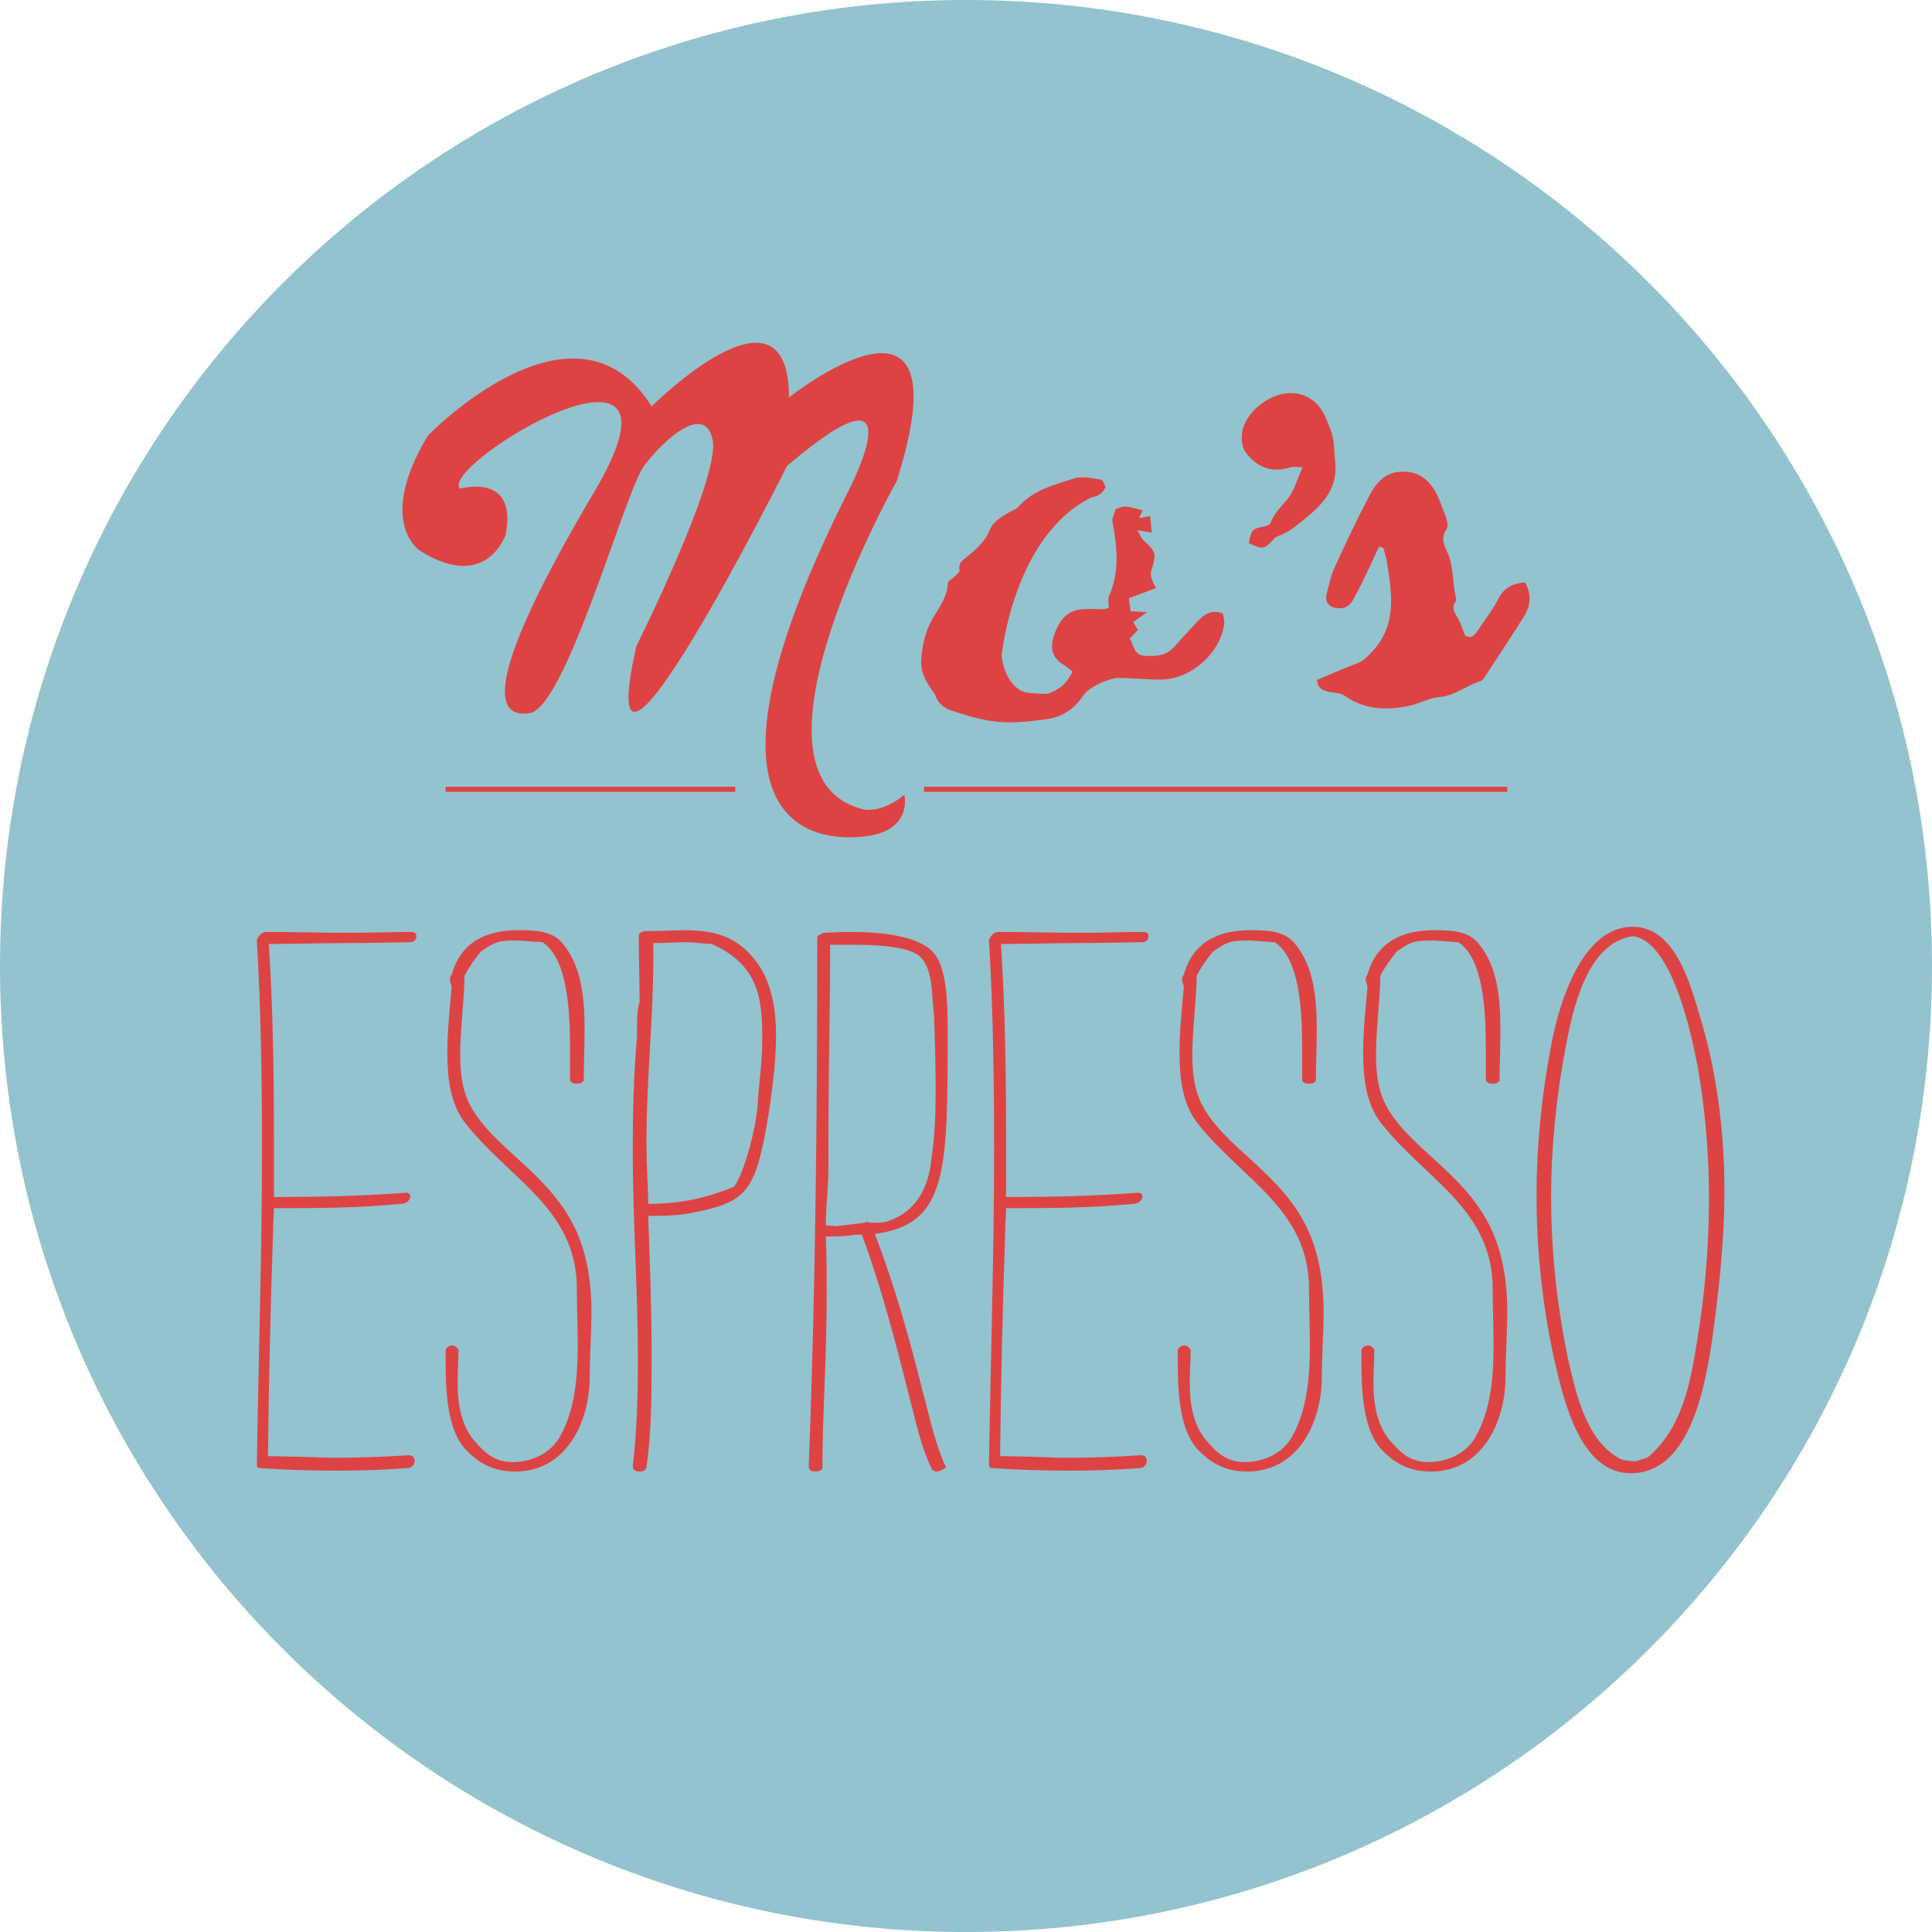
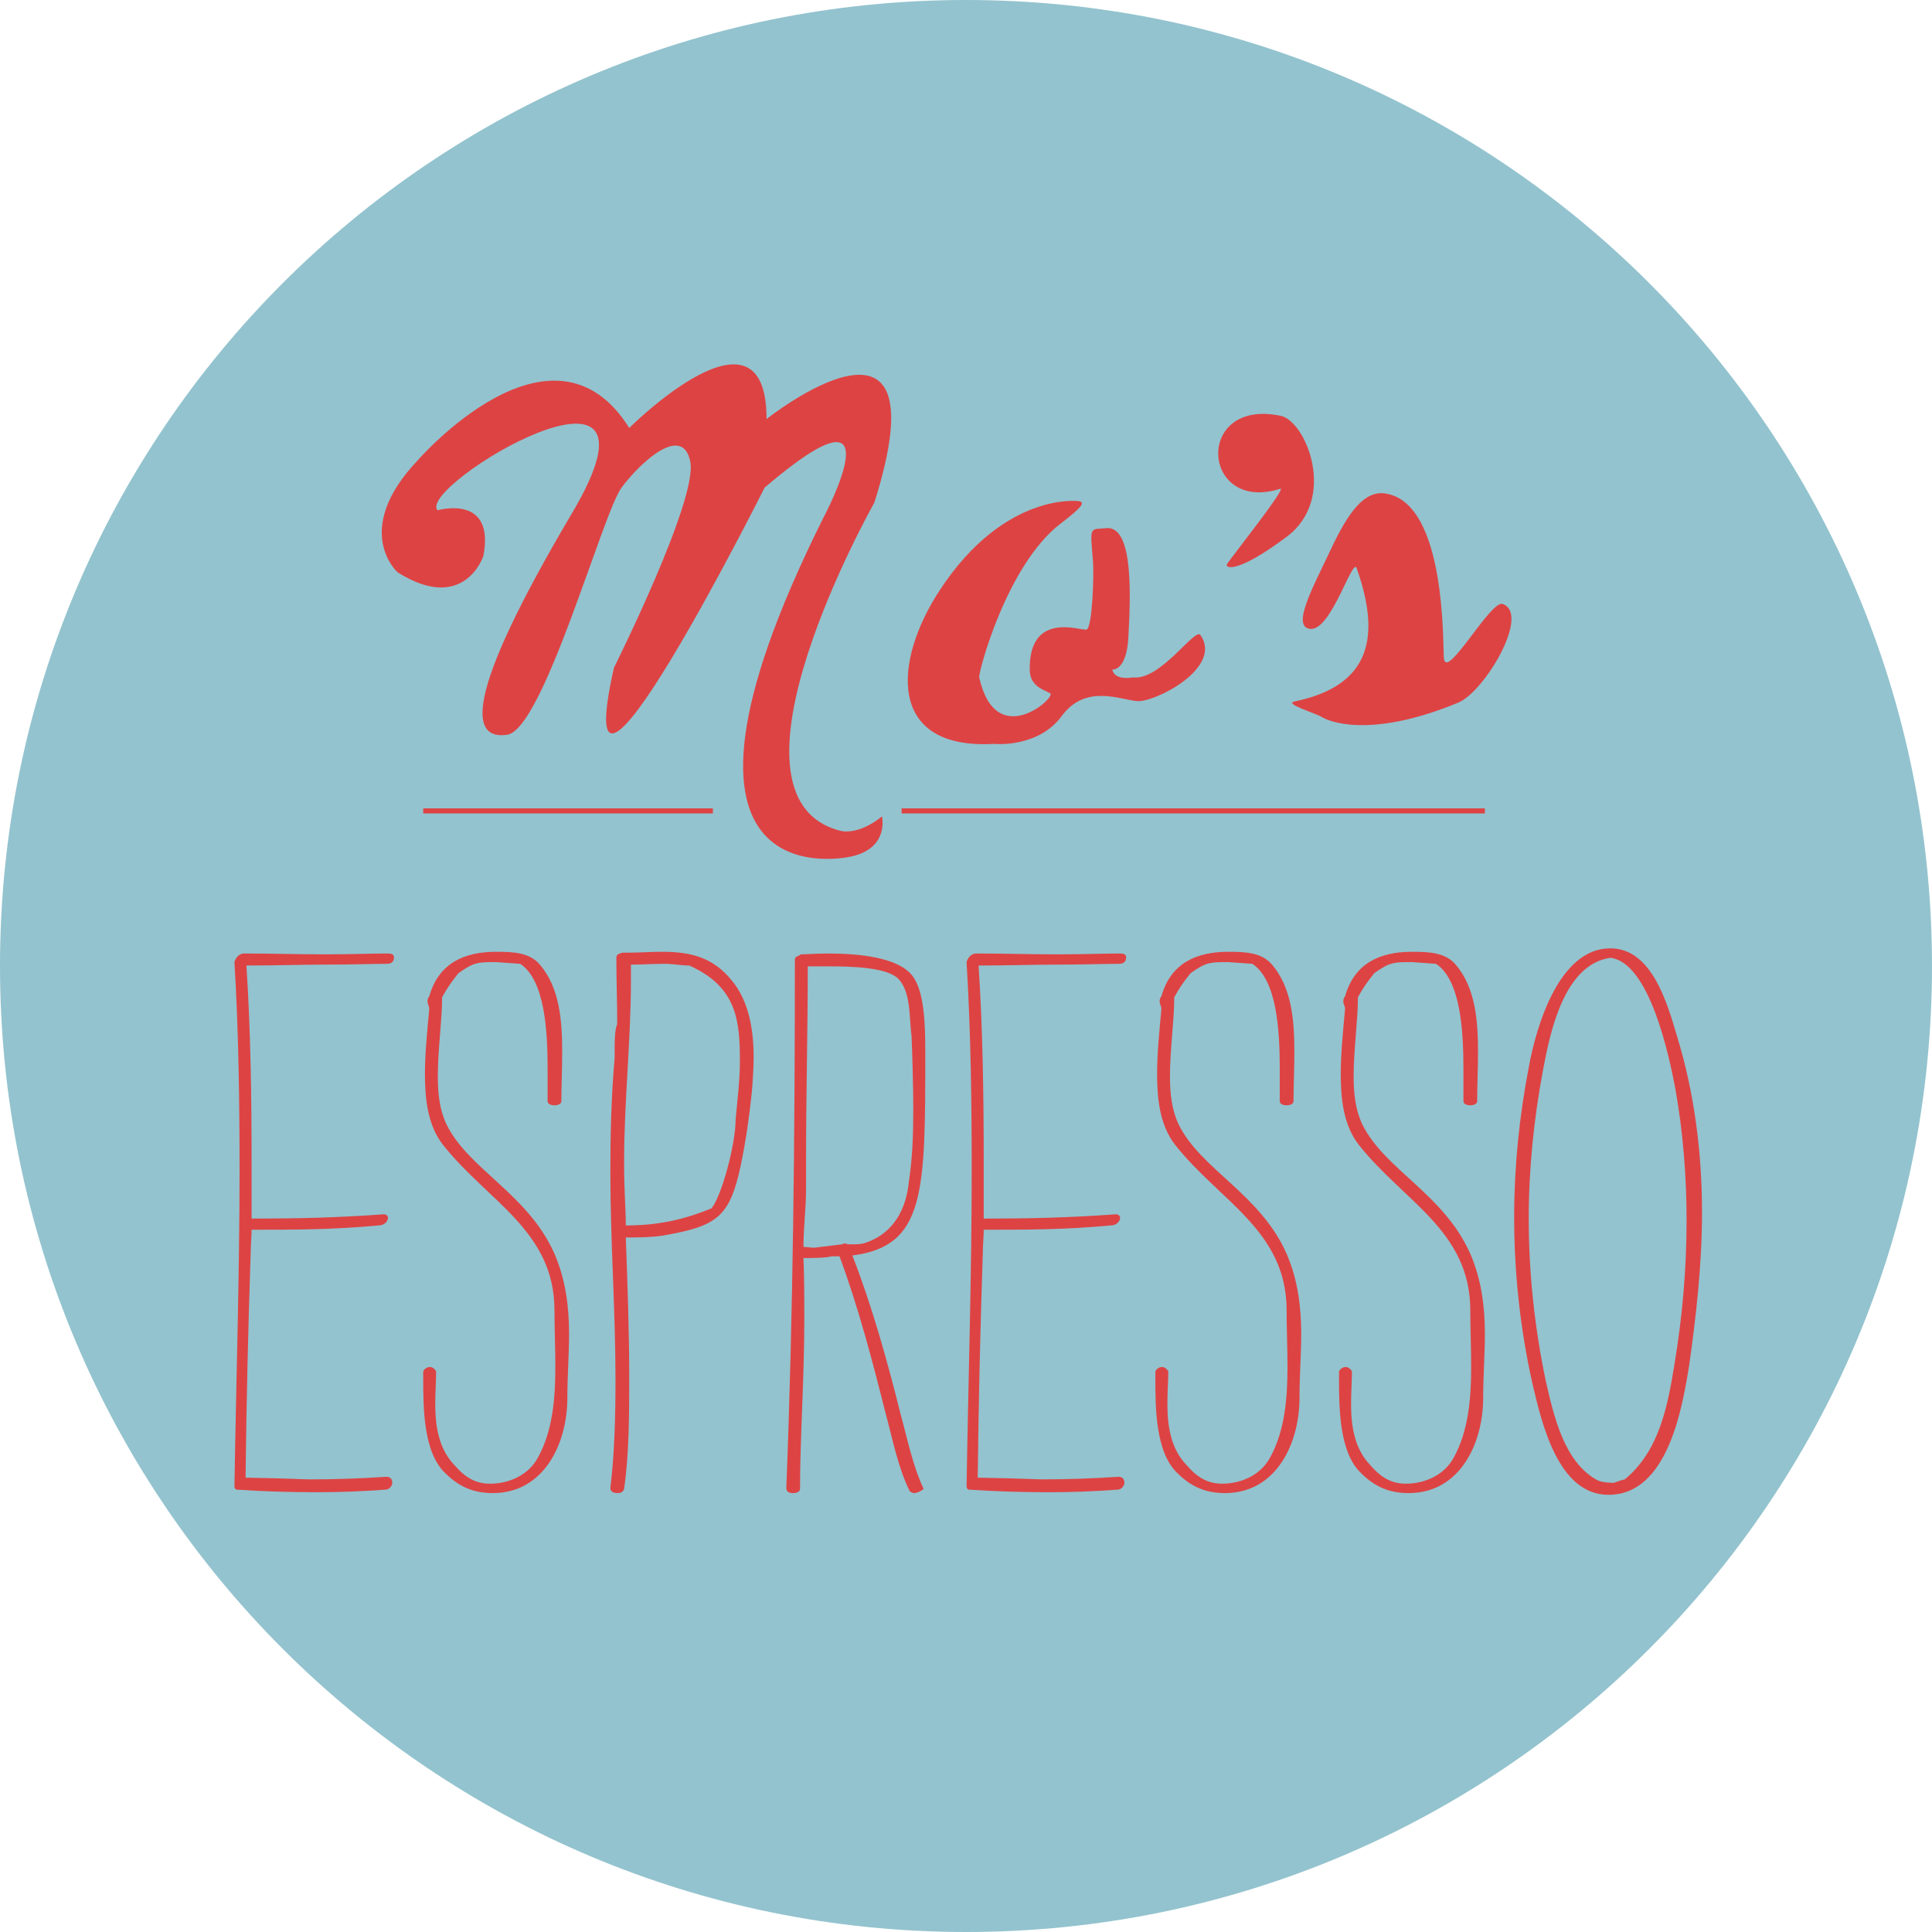
- <svg xmlns="http://www.w3.org/2000/svg" version="1.1" id="Layer_1" x="0px" y="0px" width="384.308" height="384.308" viewBox="0 0 384.308 384.308" enable-background="new 0 0 450 450" xml:space="preserve">
-   <defs id="defs39" />
-   <g id="g3" transform="translate(-29.793,-29.763)">
-     <circle cx="221.947" cy="221.917" r="192.154" id="circle5" style="fill:#93c3ce" d="m 414.101,221.917 c 0,106.124 -86.03,192.154 -192.154,192.154 -106.124,0 -192.154,-86.03 -192.154,-192.154 0,-106.124 86.03,-192.154 192.154,-192.154 106.124,0 192.154,86.03 192.154,192.154 z" />
-     <path d="m 215.783,167.919 c -1.415,-2.114 -2.936,-3.966 -2.74,-6.979 0.186,-2.85 0.854,-5.653 2.091,-7.838 1.347,-2.378 3.063,-4.394 3.205,-7.3 0.025,-0.51 0.985,-0.957 1.477,-1.469 0.333,-0.347 0.913,-0.824 0.846,-1.124 -0.317,-1.435 0.641,-2.019 1.522,-2.734 0.868,-0.705 1.756,-1.412 2.492,-2.245 0.727,-0.822 1.486,-1.725 1.858,-2.731 0.738,-1.998 2.394,-2.881 4.034,-3.847 0.604,-0.356 1.362,-0.572 1.799,-1.071 2.961,-3.379 7.164,-4.384 11.136,-5.661 1.589,-0.511 3.542,0.004 5.305,0.236 0.356,0.047 0.603,0.921 0.919,1.444 -0.87,2 -2.775,2.074 -2.775,2.074 -15.604,7.65 -17.925,31.526 -17.925,31.526 0.215,2.41 1.303,4.881 2.811,6.208 1.604,1.411 2.683,1.189 6.217,1.394 3.112,-1.062 3.891,-2.392 5.117,-4.395 -0.212,-0.285 -1.501,-1.225 -1.807,-1.403 -2.386,-1.388 -2.71,-3.539 -1.917,-5.841 0.89,-2.583 2.292,-4.897 5.417,-5.195 1.415,-0.135 2.855,-0.006 4.283,-0.031 0.39,-0.007 0.777,-0.14 1.204,-0.222 0,-0.86 -0.242,-1.725 0.038,-2.359 2.121,-4.8 1.651,-9.696 0.73,-14.629 -0.037,-0.198 -0.108,-0.417 -0.06,-0.599 0.179,-0.682 0.4,-1.352 0.617,-2.063 1.809,-0.743 1.809,-0.743 5.406,0.206 -0.21,0.456 -0.415,0.901 -0.619,1.345 0.064,0.071 0.142,0.211 0.19,0.201 0.552,-0.106 1.1,-0.234 1.908,-0.415 0.115,1.123 0.212,2.074 0.337,3.294 -0.845,-0.137 -1.538,-0.249 -2.883,-0.468 0.606,1 0.819,1.619 1.242,2.007 2.519,2.306 2.619,2.611 1.543,6.038 -0.245,0.781 0.069,2.131 0.976,3.466 -1.842,0.684 -3.582,1.33 -5.437,2.018 0.112,0.812 0.231,1.675 0.36,2.612 0.892,0.04 1.798,0.08 3.281,0.146 -1.164,0.84 -1.907,1.377 -2.776,2.005 0.286,0.473 0.578,0.956 0.935,1.546 -0.524,0.558 -1.071,1.14 -1.63,1.735 0.864,1.221 0.747,3.231 2.883,3.396 2.217,0.171 4.328,0.058 5.96,-1.752 1.5,-1.663 3.005,-3.321 4.533,-4.959 1.301,-1.396 2.712,-2.565 5.151,-1.696 0.076,0.551 0.355,1.339 0.261,2.079 -0.736,5.81 -6.615,11.033 -12.538,11.067 -2.86,0.016 -5.721,-0.304 -8.583,-0.318 -0.945,-0.005 -1.912,0.418 -2.831,0.749 -0.743,0.267 -1.467,0.633 -2.131,1.061 -0.648,0.418 -1.364,0.866 -1.781,1.483 -1.847,2.731 -4.055,4.462 -7.589,4.938 -3.649,0.491 -7.26,0.868 -10.857,0.331 -2.866,-0.429 -5.692,-1.309 -8.441,-2.262 0,0.001 -2.069,-0.738 -2.764,-2.999 z" id="path7" style="fill:#de4344" />
-     <path d="m 304.108,138.481 c -0.93,1.997 -1.834,4.007 -2.798,5.988 -0.793,1.631 -1.605,3.257 -2.503,4.832 -0.761,1.335 -2.055,1.648 -3.474,1.364 -1.318,-0.264 -2,-1.35 -1.657,-2.705 0.451,-1.78 0.819,-3.622 1.575,-5.277 2.213,-4.842 4.491,-9.66 6.963,-14.373 1.315,-2.507 3.126,-4.644 6.42,-4.72 2.806,-0.065 4.705,0.976 6.325,3.391 1.109,1.653 1.548,3.449 2.282,5.172 0.379,0.888 0.71,2.311 0.271,2.934 -1.182,1.678 -0.433,3.165 0.174,4.501 1.27,2.795 0.992,5.812 1.633,8.682 0.08,0.359 0.21,0.859 0.04,1.097 -0.922,1.289 -0.236,2.247 0.417,3.355 0.613,1.04 0.948,2.244 1.44,3.463 1.045,0.565 1.782,0.203 2.441,-0.844 1.362,-2.162 3.031,-4.159 4.171,-6.426 1.117,-2.221 2.797,-3.089 5.313,-3.305 1.282,2.247 1.194,4.546 -0.182,6.741 -2.541,4.053 -5.187,8.041 -7.805,12.045 -0.215,0.329 -0.498,0.742 -0.832,0.843 -2.827,0.857 -5.128,2.93 -8.269,3.189 -2.052,0.17 -3.999,1.35 -6.056,1.765 -4.496,0.906 -8.855,0.743 -12.813,-2.092 -0.755,-0.54 -1.938,-0.49 -2.927,-0.693 -1.248,-0.255 -2.372,-0.636 -2.492,-2.409 2.664,-1.107 5.376,-2.288 8.132,-3.354 1.05,-0.406 1.668,-1.082 2.461,-1.872 5.467,-5.452 4.323,-11.926 3.282,-18.434 -0.141,-0.878 -0.447,-1.73 -0.677,-2.594 -0.286,-0.087 -0.571,-0.176 -0.855,-0.264 z" id="path9" style="fill:#de4344" />
-     <path d="m 278.201,137.803 c 0.509,-2.686 0.726,-2.876 2.918,-3.278 0.512,-0.094 1.258,-0.381 1.402,-0.765 0.714,-1.895 2.128,-3.182 3.365,-4.691 1.354,-1.651 1.919,-3.949 3.012,-6.372 -1.179,0 -1.876,-0.165 -2.455,0.027 -3.733,1.233 -6.743,-0.1 -8.88,-2.992 -0.815,-1.103 -0.94,-3.195 -0.557,-4.615 1.234,-4.577 8.146,-9.356 13.361,-6.089 2.563,1.605 3.268,4.112 4.18,6.482 0.709,1.844 0.59,4.008 0.829,6.03 0.622,5.255 -2.41,8.566 -6.13,11.51 -0.771,0.61 -1.516,1.255 -2.318,1.82 -0.633,0.447 -1.324,0.816 -2.01,1.181 -0.506,0.269 -1.188,0.343 -1.545,0.731 -2.1,2.279 -2.306,2.354 -5.172,1.021 z" id="path11" style="fill:#de4344" />
-     <path d="m 121.287,126.975 c 0,0 11.511,-3.366 9.105,9.105 0,0 -3.794,11.571 -17.073,3.225 0,0 -8.786,-5.642 1.581,-22.89 0,0 29.213,-30.225 44.515,-5.817 0,0 27.316,-27.235 27.316,-1.77 0,0 35.663,-28.328 21.436,16.63 0,0 -33.007,58.426 -6.829,65.255 0,0 3.415,1.138 8.347,-2.845 0,0 1.518,6.26 -6.07,7.967 0,0 -44.578,10.623 -5.501,-67.531 0,0 15.555,-29.159 -11.761,-5.853 0,0 -39.836,79.455 -29.972,35.825 0,0 16.693,-33.386 15.176,-40.974 -1.518,-7.588 -9.864,0.054 -13.658,5.149 -3.794,5.095 -15.555,48.108 -22.763,49.175 -7.208,1.067 -9.105,-6.9 12.899,-44.08 22.004,-37.18 -31.111,-5.313 -26.748,-0.571 z" id="path13" style="fill:#de4344" />
-     <g id="g15">
-       <path d="m 84.288,267.87 c 9.045,0 16.896,-0.174 26.275,-0.854 0.514,0 0.855,0.34 0.855,0.681 0,0.681 -0.681,1.535 -1.876,1.535 -9.212,0.855 -16.382,0.855 -25.253,0.855 0,1.535 -0.174,2.904 -0.174,4.439 -0.507,15.187 -0.855,29.693 -1.021,44.879 9.552,0.167 11.262,0.34 12.971,0.34 4.946,0 9.893,-0.174 15.013,-0.514 0.855,0 1.195,0.514 1.195,1.195 0,0.514 -0.514,1.362 -1.362,1.362 -4.613,0.347 -9.219,0.514 -13.651,0.514 -5.461,0 -10.754,-0.167 -15.875,-0.514 -0.34,0 -0.507,-0.34 -0.507,-0.681 0.34,-21.161 1.021,-41.975 1.021,-62.623 0,-13.485 -0.174,-27.817 -1.021,-41.635 0.167,-0.688 0.848,-1.709 1.876,-1.709 5.801,0 10.581,0.167 16.041,0.167 5.461,0 9.212,-0.167 12.623,-0.167 1.195,0 1.195,0.514 1.195,0.855 0,0.34 -0.167,1.195 -1.362,1.195 -2.223,0 -7.684,0.167 -13.311,0.167 -3.758,0 -8.705,0.174 -14.68,0.174 0.855,12.964 1.028,26.448 1.028,39.078 v 11.261 z" id="path17" style="fill:#de4344" />
-       <path d="m 118.434,298.41 c 0,-0.507 0.688,-1.021 1.369,-1.021 0.514,0 1.021,0.514 1.195,0.854 0,2.049 -0.174,4.092 -0.174,6.482 0,4.439 0.688,8.872 3.758,12.116 2.216,2.564 4.266,3.758 7.163,3.758 3.758,0 7.684,-1.709 9.559,-5.294 2.897,-5.287 3.411,-11.776 3.411,-17.917 0,-3.925 -0.174,-7.677 -0.174,-11.262 0,-15.868 -13.304,-21.675 -22.183,-32.937 -3.071,-3.925 -3.585,-9.212 -3.585,-14.159 0,-4.099 0.514,-9.045 0.855,-12.804 0,-0.681 -0.34,-1.021 -0.34,-1.535 0,-0.167 0,-0.681 0.34,-1.021 1.883,-6.655 6.996,-8.872 13.311,-8.872 3.585,0 6.655,0.167 8.705,2.557 3.925,4.606 4.432,11.095 4.432,17.41 0,3.237 -0.167,6.996 -0.167,9.893 -0.174,0.514 -0.855,0.681 -1.369,0.681 -0.507,0 -1.362,-0.167 -1.362,-0.848 v -6.315 c 0,-7.51 -0.514,-17.75 -5.461,-20.988 l -4.78,-0.34 c -3.585,0 -4.432,0 -7.51,2.216 -1.362,1.702 -2.216,2.897 -3.237,4.78 0,4.606 -0.855,10.407 -0.855,15.694 0,3.418 0.34,6.655 1.709,9.559 4.432,9.045 16.208,13.818 21.495,25.767 2.223,5.12 2.904,10.581 2.904,15.868 0,4.266 -0.34,8.365 -0.34,12.797 0,9.045 -4.606,18.945 -14.846,18.945 -3.925,0 -6.829,-1.369 -9.386,-3.925 -4.439,-4.099 -4.439,-13.144 -4.439,-18.945 v -1.194 z" id="path19" style="fill:#de4344" />
-       <path d="m 159.409,214.967 c 2.216,0 4.266,-0.167 6.482,-0.167 5.294,0 10.074,0.855 13.992,5.801 3.244,3.925 4.273,9.552 4.273,15.013 0,2.564 -0.174,4.78 -0.347,6.996 -0.507,4.953 -1.188,9.726 -2.216,14.68 -2.216,10.407 -4.78,12.116 -15.701,13.992 -2.39,0.34 -4.773,0.34 -7.163,0.34 0.34,9.386 0.681,18.598 0.681,27.643 0,7.17 0,15.36 -1.021,22.356 -0.174,0.681 -0.688,0.855 -1.369,0.855 -0.514,0 -1.362,-0.174 -1.362,-1.028 0.848,-6.822 1.021,-14.673 1.021,-21.502 0,-13.818 -1.021,-27.469 -1.021,-41.295 0,-7.336 0.167,-15.013 0.848,-22.697 0,-3.752 0,-5.461 0.514,-6.822 0,-4.439 -0.167,-8.705 -0.167,-13.137 0,-0.855 0.848,-0.855 1.188,-1.028 h 1.368 z m 0.34,5.46 c 0,11.949 -1.362,24.232 -1.362,36.181 0,6.141 0.34,9.038 0.34,12.623 6.141,0 11.262,-1.021 17.062,-3.411 2.049,-2.564 4.78,-12.797 4.78,-17.577 0.34,-3.925 0.855,-7.85 0.855,-11.602 0,-8.024 -0.514,-14.846 -10.074,-19.112 -1.535,0 -3.237,-0.34 -4.946,-0.34 -2.216,0 -4.606,0.167 -6.655,0.167 v 3.071 z" id="path21" style="fill:#de4344" />
-       <path d="m 199.696,275.373 c -1.362,0.347 -4.092,0.347 -5.627,0.347 0.167,4.092 0.167,7.843 0.167,11.769 0,12.804 -0.848,23.551 -0.848,34.132 0,0.681 -0.855,0.855 -1.369,0.855 -0.681,0 -1.362,-0.174 -1.362,-1.028 1.362,-34.639 1.702,-70.473 1.702,-105.112 0,-0.681 0.855,-0.681 1.195,-1.028 1.028,0 3.071,-0.167 5.461,-0.167 5.801,0 13.825,0.681 16.722,4.432 2.39,3.078 2.564,9.733 2.564,15.194 0,27.984 0,38.564 -14.506,40.44 3.925,10.067 6.996,21.161 9.552,31.395 1.369,4.953 2.39,10.24 4.613,15.02 0,0.167 -1.195,0.855 -1.883,0.855 -0.34,0 -0.507,-0.174 -0.848,-0.34 -2.39,-4.78 -3.418,-10.414 -4.78,-15.36 -2.564,-10.24 -5.461,-21.328 -9.212,-31.402 h -1.541 z m -3.578,-1.702 5.627,-0.681 c 0,0 0.34,-0.174 0.514,-0.174 0.34,0 0.514,0.174 0.681,0.174 1.876,0 2.564,0 3.585,-0.347 5.461,-1.876 8.017,-6.649 8.531,-12.283 0.681,-4.439 0.855,-9.045 0.855,-13.992 0,-4.953 -0.174,-10.581 -0.34,-14.846 -0.514,-3.411 0,-9.045 -2.904,-11.602 -2.557,-2.049 -9.045,-2.223 -13.651,-2.223 h -4.092 c 0,12.797 -0.34,25.601 -0.34,37.883 v 6.315 c 0,3.925 -0.514,7.677 -0.514,11.602 l 2.048,0.174 z" id="path23" style="fill:#de4344" />
-       <path d="m 229.923,267.87 c 9.045,0 16.896,-0.174 26.281,-0.854 0.507,0 0.848,0.34 0.848,0.681 0,0.681 -0.681,1.535 -1.876,1.535 -9.212,0.855 -16.382,0.855 -25.253,0.855 0,1.535 -0.174,2.904 -0.174,4.439 -0.507,15.187 -0.848,29.693 -1.021,44.879 9.552,0.167 11.262,0.34 12.971,0.34 4.946,0 9.893,-0.174 15.013,-0.514 0.854,0 1.195,0.514 1.195,1.195 0,0.514 -0.514,1.362 -1.362,1.362 -4.613,0.347 -9.219,0.514 -13.651,0.514 -5.461,0 -10.754,-0.167 -15.874,-0.514 -0.34,0 -0.507,-0.34 -0.507,-0.681 0.34,-21.161 1.021,-41.975 1.021,-62.623 0,-13.485 -0.174,-27.817 -1.021,-41.635 0.167,-0.688 0.848,-1.709 1.876,-1.709 5.801,0 10.581,0.167 16.041,0.167 5.46,0 9.212,-0.167 12.623,-0.167 1.195,0 1.195,0.514 1.195,0.855 0,0.34 -0.167,1.195 -1.362,1.195 -2.223,0 -7.684,0.167 -13.311,0.167 -3.752,0 -8.705,0.174 -14.673,0.174 0.848,12.964 1.021,26.448 1.021,39.078 v 11.261 z" id="path25" style="fill:#de4344" />
-       <path d="m 264.069,298.41 c 0,-0.507 0.688,-1.021 1.369,-1.021 0.514,0 1.021,0.514 1.195,0.854 0,2.049 -0.174,4.092 -0.174,6.482 0,4.439 0.681,8.872 3.758,12.116 2.216,2.564 4.266,3.758 7.163,3.758 3.758,0 7.684,-1.709 9.559,-5.294 2.897,-5.287 3.411,-11.776 3.411,-17.917 0,-3.925 -0.174,-7.677 -0.174,-11.262 0,-15.868 -13.304,-21.675 -22.183,-32.937 -3.071,-3.925 -3.578,-9.212 -3.578,-14.159 0,-4.099 0.507,-9.045 0.848,-12.804 0,-0.681 -0.34,-1.021 -0.34,-1.535 0,-0.167 0,-0.681 0.34,-1.021 1.876,-6.655 6.996,-8.872 13.311,-8.872 3.585,0 6.655,0.167 8.705,2.557 3.925,4.606 4.439,11.095 4.439,17.41 0,3.237 -0.174,6.996 -0.174,9.893 -0.174,0.514 -0.855,0.681 -1.369,0.681 -0.507,0 -1.362,-0.167 -1.362,-0.848 v -6.315 c 0,-7.51 -0.514,-17.75 -5.461,-20.988 l -4.78,-0.34 c -3.585,0 -4.432,0 -7.51,2.216 -1.362,1.702 -2.216,2.897 -3.237,4.78 0,4.606 -0.854,10.407 -0.854,15.694 0,3.418 0.34,6.655 1.709,9.559 4.432,9.045 16.208,13.818 21.495,25.767 2.223,5.12 2.904,10.581 2.904,15.868 0,4.266 -0.34,8.365 -0.34,12.797 0,9.045 -4.606,18.945 -14.846,18.945 -3.925,0 -6.829,-1.369 -9.386,-3.925 -4.439,-4.099 -4.439,-13.144 -4.439,-18.945 v -1.194 z" id="path27" style="fill:#de4344" />
-       <path d="m 300.605,298.41 c 0,-0.507 0.688,-1.021 1.369,-1.021 0.514,0 1.021,0.514 1.195,0.854 0,2.049 -0.174,4.092 -0.174,6.482 0,4.439 0.688,8.872 3.758,12.116 2.216,2.564 4.266,3.758 7.163,3.758 3.758,0 7.684,-1.709 9.559,-5.294 2.897,-5.287 3.411,-11.776 3.411,-17.917 0,-3.925 -0.174,-7.677 -0.174,-11.262 0,-15.868 -13.304,-21.675 -22.183,-32.937 -3.071,-3.925 -3.585,-9.212 -3.585,-14.159 0,-4.099 0.514,-9.045 0.855,-12.804 0,-0.681 -0.34,-1.021 -0.34,-1.535 0,-0.167 0,-0.681 0.34,-1.021 1.883,-6.655 6.996,-8.872 13.311,-8.872 3.585,0 6.655,0.167 8.705,2.557 3.925,4.606 4.432,11.095 4.432,17.41 0,3.237 -0.167,6.996 -0.167,9.893 -0.174,0.514 -0.854,0.681 -1.369,0.681 -0.507,0 -1.362,-0.167 -1.362,-0.848 v -6.315 c 0,-7.51 -0.514,-17.75 -5.461,-20.988 l -4.78,-0.34 c -3.585,0 -4.432,0 -7.51,2.216 -1.362,1.702 -2.216,2.897 -3.237,4.78 0,4.606 -0.854,10.407 -0.854,15.694 0,3.418 0.34,6.655 1.709,9.559 4.432,9.045 16.208,13.818 21.495,25.767 2.223,5.12 2.904,10.581 2.904,15.868 0,4.266 -0.34,8.365 -0.34,12.797 0,9.045 -4.606,18.945 -14.846,18.945 -3.925,0 -6.829,-1.369 -9.386,-3.925 -4.439,-4.099 -4.439,-13.144 -4.439,-18.945 v -1.194 z" id="path29" style="fill:#de4344" />
-       <path d="m 354.55,214.112 c 8.191,0 11.262,10.581 13.311,17.577 3.411,11.095 4.946,23.037 4.946,34.986 0,10.24 -1.195,20.814 -2.557,30.373 -1.369,8.531 -4.273,25.767 -16.041,25.767 -10.074,0 -13.311,-14.332 -15.187,-22.356 -2.39,-10.747 -3.585,-21.842 -3.585,-32.93 0,-9.9 1.021,-19.966 2.897,-29.693 1.537,-8.53 6.15,-23.724 16.216,-23.724 z m 12.797,82.596 c 1.535,-9.219 2.39,-18.772 2.39,-28.498 0,-8.531 -0.681,-17.41 -2.223,-26.108 -1.188,-6.315 -5.113,-25.253 -12.964,-26.108 -9.219,1.362 -11.949,14.846 -13.311,22.009 -1.876,9.9 -2.904,19.966 -2.904,29.866 0,10.921 1.195,21.842 3.418,32.423 1.535,6.649 3.578,16.034 10.233,19.619 1.028,0.514 2.904,0.514 3.244,0.514 0.174,0 1.362,-0.514 2.216,-0.681 6.831,-5.633 8.533,-14.504 9.901,-23.036 z" id="path31" style="fill:#de4344" />
+ <svg xmlns="http://www.w3.org/2000/svg" version="1.1" x="0px" y="0px" width="384.309px" height="384.309px" viewBox="0 0 384.309 384.309" enable-background="new 0 0 384.309 384.309" xml:space="preserve">
+   <g id="Layer_1">
+     <g>
+       <circle fill="#93C3CE" cx="192.154" cy="192.154" r="192.154" />
+       <path fill="#DE4344" d="M87.041,101.505c0,0,11.511-3.366,9.105,9.105c0,0-3.794,11.571-17.073,3.225    c0,0-9.257-8.306,4.055-22.306c0,0,26.738-30.809,42.04-6.402c0,0,27.316-27.235,27.316-1.77c0,0,35.663-28.328,21.436,16.63    c0,0-33.007,58.426-6.829,65.255c0,0,3.415,1.138,8.347-2.845c0,0,1.518,6.26-6.07,7.967c0,0-44.578,10.623-5.501-67.531    c0,0,15.555-29.159-11.761-5.853c0,0-39.836,79.455-29.972,35.825c0,0,16.693-33.386,15.176-40.974    c-1.518-7.588-9.864,0.054-13.658,5.149c-3.794,5.095-15.555,48.108-22.763,49.175s-9.105-6.9,12.899-44.08    S82.678,96.762,87.041,101.505z" />
+       <g>
+         <path fill="#DE4344" d="M50.043,242.399c9.045,0,16.896-0.174,26.275-0.855c0.514,0,0.855,0.34,0.855,0.681     c0,0.681-0.681,1.535-1.876,1.535c-9.212,0.855-16.382,0.855-25.253,0.855c0,1.535-0.174,2.904-0.174,4.439     c-0.507,15.187-0.855,29.693-1.021,44.879c9.552,0.167,11.262,0.34,12.971,0.34c4.946,0,9.893-0.174,15.013-0.514     c0.855,0,1.195,0.514,1.195,1.195c0,0.514-0.514,1.362-1.362,1.362c-4.613,0.347-9.219,0.514-13.651,0.514     c-5.461,0-10.754-0.167-15.875-0.514c-0.34,0-0.507-0.34-0.507-0.681c0.34-21.161,1.021-41.975,1.021-62.623     c0-13.485-0.174-27.817-1.021-41.635c0.167-0.688,0.848-1.709,1.876-1.709c5.801,0,10.581,0.167,16.041,0.167     s9.212-0.167,12.623-0.167c1.195,0,1.195,0.514,1.195,0.855c0,0.34-0.167,1.195-1.362,1.195c-2.223,0-7.684,0.167-13.311,0.167     c-3.758,0-8.705,0.174-14.68,0.174c0.855,12.964,1.028,26.448,1.028,39.078V242.399z" />
+         <path fill="#DE4344" d="M84.188,272.94c0-0.507,0.688-1.021,1.369-1.021c0.514,0,1.021,0.514,1.195,0.855     c0,2.049-0.174,4.092-0.174,6.482c0,4.439,0.688,8.872,3.758,12.116c2.216,2.564,4.266,3.758,7.163,3.758     c3.758,0,7.684-1.709,9.559-5.294c2.897-5.287,3.411-11.776,3.411-17.917c0-3.925-0.174-7.677-0.174-11.262     c0-15.868-13.304-21.675-22.183-32.937c-3.071-3.925-3.585-9.212-3.585-14.159c0-4.099,0.514-9.045,0.855-12.804     c0-0.681-0.34-1.021-0.34-1.535c0-0.167,0-0.681,0.34-1.021c1.883-6.655,6.996-8.872,13.311-8.872     c3.585,0,6.655,0.167,8.705,2.557c3.925,4.606,4.432,11.095,4.432,17.41c0,3.237-0.167,6.996-0.167,9.893     c-0.174,0.514-0.855,0.681-1.369,0.681c-0.507,0-1.362-0.167-1.362-0.848v-6.315c0-7.51-0.514-17.75-5.461-20.988l-4.78-0.34     c-3.585,0-4.432,0-7.51,2.216c-1.362,1.702-2.216,2.897-3.237,4.78c0,4.606-0.855,10.407-0.855,15.694     c0,3.418,0.34,6.655,1.709,9.559c4.432,9.045,16.208,13.818,21.495,25.767c2.223,5.12,2.904,10.581,2.904,15.868     c0,4.266-0.34,8.365-0.34,12.797c0,9.045-4.606,18.945-14.846,18.945c-3.925,0-6.829-1.369-9.386-3.925     c-4.439-4.099-4.439-13.144-4.439-18.945V272.94z" />
+         <path fill="#DE4344" d="M125.163,189.496c2.216,0,4.266-0.167,6.482-0.167c5.294,0,10.074,0.855,13.992,5.801     c3.244,3.925,4.273,9.552,4.273,15.013c0,2.564-0.174,4.78-0.347,6.996c-0.507,4.953-1.188,9.726-2.216,14.68     c-2.216,10.407-4.78,12.116-15.701,13.992c-2.39,0.34-4.773,0.34-7.163,0.34c0.34,9.386,0.681,18.598,0.681,27.643     c0,7.17,0,15.36-1.021,22.356c-0.174,0.681-0.688,0.855-1.369,0.855c-0.514,0-1.362-0.174-1.362-1.028     c0.848-6.822,1.021-14.673,1.021-21.502c0-13.818-1.021-27.469-1.021-41.295c0-7.336,0.167-15.013,0.848-22.697     c0-3.752,0-5.461,0.514-6.822c0-4.439-0.167-8.705-0.167-13.137c0-0.855,0.848-0.855,1.188-1.028H125.163z M125.504,194.957     c0,11.949-1.362,24.232-1.362,36.181c0,6.141,0.34,9.038,0.34,12.623c6.141,0,11.262-1.021,17.062-3.411     c2.049-2.564,4.78-12.797,4.78-17.577c0.34-3.925,0.855-7.85,0.855-11.602c0-8.024-0.514-14.846-10.074-19.112     c-1.535,0-3.237-0.34-4.946-0.34c-2.216,0-4.606,0.167-6.655,0.167V194.957z" />
+         <path fill="#DE4344" d="M165.451,249.902c-1.362,0.347-4.092,0.347-5.627,0.347c0.167,4.092,0.167,7.843,0.167,11.769     c0,12.804-0.848,23.551-0.848,34.132c0,0.681-0.855,0.855-1.369,0.855c-0.681,0-1.362-0.174-1.362-1.028     c1.362-34.639,1.702-70.473,1.702-105.112c0-0.681,0.855-0.681,1.195-1.028c1.028,0,3.071-0.167,5.461-0.167     c5.801,0,13.825,0.681,16.722,4.432c2.39,3.078,2.564,9.733,2.564,15.194c0,27.984,0,38.564-14.506,40.44     c3.925,10.067,6.996,21.161,9.552,31.395c1.369,4.953,2.39,10.24,4.613,15.02c0,0.167-1.195,0.855-1.883,0.855     c-0.34,0-0.507-0.174-0.848-0.34c-2.39-4.78-3.418-10.414-4.78-15.36c-2.564-10.24-5.461-21.328-9.212-31.402H165.451z      M161.873,248.2l5.627-0.681c0,0,0.34-0.174,0.514-0.174c0.34,0,0.514,0.174,0.681,0.174c1.876,0,2.564,0,3.585-0.347     c5.461-1.876,8.017-6.649,8.531-12.283c0.681-4.439,0.855-9.045,0.855-13.992c0-4.953-0.174-10.581-0.34-14.846     c-0.514-3.411,0-9.045-2.904-11.602c-2.557-2.049-9.045-2.223-13.651-2.223h-4.092c0,12.797-0.34,25.601-0.34,37.883v6.315     c0,3.925-0.514,7.677-0.514,11.602L161.873,248.2z" />
+         <path fill="#DE4344" d="M195.678,242.399c9.045,0,16.896-0.174,26.282-0.855c0.507,0,0.848,0.34,0.848,0.681     c0,0.681-0.681,1.535-1.876,1.535c-9.212,0.855-16.382,0.855-25.253,0.855c0,1.535-0.174,2.904-0.174,4.439     c-0.507,15.187-0.848,29.693-1.021,44.879c9.552,0.167,11.262,0.34,12.971,0.34c4.946,0,9.893-0.174,15.013-0.514     c0.855,0,1.195,0.514,1.195,1.195c0,0.514-0.514,1.362-1.362,1.362c-4.613,0.347-9.219,0.514-13.651,0.514     c-5.461,0-10.754-0.167-15.874-0.514c-0.34,0-0.507-0.34-0.507-0.681c0.34-21.161,1.021-41.975,1.021-62.623     c0-13.485-0.174-27.817-1.021-41.635c0.167-0.688,0.848-1.709,1.876-1.709c5.801,0,10.581,0.167,16.041,0.167     c5.461,0,9.212-0.167,12.623-0.167c1.195,0,1.195,0.514,1.195,0.855c0,0.34-0.167,1.195-1.362,1.195     c-2.223,0-7.684,0.167-13.311,0.167c-3.752,0-8.705,0.174-14.673,0.174c0.848,12.964,1.021,26.448,1.021,39.078V242.399z" />
+         <path fill="#DE4344" d="M229.824,272.94c0-0.507,0.688-1.021,1.369-1.021c0.514,0,1.021,0.514,1.195,0.855     c0,2.049-0.174,4.092-0.174,6.482c0,4.439,0.681,8.872,3.758,12.116c2.216,2.564,4.266,3.758,7.163,3.758     c3.758,0,7.684-1.709,9.559-5.294c2.897-5.287,3.411-11.776,3.411-17.917c0-3.925-0.174-7.677-0.174-11.262     c0-15.868-13.304-21.675-22.183-32.937c-3.071-3.925-3.578-9.212-3.578-14.159c0-4.099,0.507-9.045,0.848-12.804     c0-0.681-0.34-1.021-0.34-1.535c0-0.167,0-0.681,0.34-1.021c1.876-6.655,6.996-8.872,13.311-8.872     c3.585,0,6.655,0.167,8.705,2.557c3.925,4.606,4.439,11.095,4.439,17.41c0,3.237-0.174,6.996-0.174,9.893     c-0.174,0.514-0.855,0.681-1.369,0.681c-0.507,0-1.362-0.167-1.362-0.848v-6.315c0-7.51-0.514-17.75-5.461-20.988l-4.78-0.34     c-3.585,0-4.432,0-7.51,2.216c-1.362,1.702-2.216,2.897-3.237,4.78c0,4.606-0.855,10.407-0.855,15.694     c0,3.418,0.34,6.655,1.709,9.559c4.432,9.045,16.208,13.818,21.495,25.767c2.223,5.12,2.904,10.581,2.904,15.868     c0,4.266-0.34,8.365-0.34,12.797c0,9.045-4.606,18.945-14.846,18.945c-3.925,0-6.829-1.369-9.386-3.925     c-4.439-4.099-4.439-13.144-4.439-18.945V272.94z" />
+         <path fill="#DE4344" d="M266.36,272.94c0-0.507,0.688-1.021,1.369-1.021c0.514,0,1.021,0.514,1.195,0.855     c0,2.049-0.174,4.092-0.174,6.482c0,4.439,0.688,8.872,3.758,12.116c2.216,2.564,4.266,3.758,7.163,3.758     c3.758,0,7.684-1.709,9.559-5.294c2.897-5.287,3.411-11.776,3.411-17.917c0-3.925-0.174-7.677-0.174-11.262     c0-15.868-13.304-21.675-22.183-32.937c-3.071-3.925-3.585-9.212-3.585-14.159c0-4.099,0.514-9.045,0.854-12.804     c0-0.681-0.34-1.021-0.34-1.535c0-0.167,0-0.681,0.34-1.021c1.883-6.655,6.996-8.872,13.311-8.872     c3.585,0,6.655,0.167,8.705,2.557c3.925,4.606,4.432,11.095,4.432,17.41c0,3.237-0.167,6.996-0.167,9.893     c-0.174,0.514-0.855,0.681-1.369,0.681c-0.507,0-1.362-0.167-1.362-0.848v-6.315c0-7.51-0.514-17.75-5.461-20.988l-4.78-0.34     c-3.585,0-4.432,0-7.51,2.216c-1.362,1.702-2.216,2.897-3.237,4.78c0,4.606-0.854,10.407-0.854,15.694     c0,3.418,0.34,6.655,1.709,9.559c4.432,9.045,16.208,13.818,21.495,25.767c2.223,5.12,2.904,10.581,2.904,15.868     c0,4.266-0.34,8.365-0.34,12.797c0,9.045-4.606,18.945-14.846,18.945c-3.925,0-6.829-1.369-9.386-3.925     c-4.439-4.099-4.439-13.144-4.439-18.945V272.94z" />
+         <path fill="#DE4344" d="M320.305,188.641c8.191,0,11.262,10.581,13.311,17.577c3.411,11.095,4.946,23.037,4.946,34.986     c0,10.24-1.195,20.814-2.557,30.373c-1.369,8.531-4.273,25.767-16.041,25.767c-10.074,0-13.311-14.332-15.187-22.356     c-2.39-10.747-3.585-21.842-3.585-32.93c0-9.9,1.021-19.966,2.897-29.693C305.626,203.835,310.239,188.641,320.305,188.641z      M333.102,271.238c1.535-9.219,2.39-18.772,2.39-28.498c0-8.531-0.681-17.41-2.223-26.108     c-1.188-6.315-5.113-25.253-12.964-26.108c-9.219,1.362-11.949,14.846-13.311,22.009c-1.876,9.9-2.904,19.966-2.904,29.866     c0,10.921,1.195,21.842,3.418,32.423c1.535,6.649,3.578,16.034,10.233,19.619c1.028,0.514,2.904,0.514,3.244,0.514     c0.174,0,1.362-0.514,2.216-0.681C330.031,288.64,331.733,279.769,333.102,271.238z" />
+       </g>
+       <line fill="none" stroke="#DE4344" stroke-miterlimit="10" x1="84.188" y1="161.302" x2="141.805" y2="161.302" />
+       <line fill="none" stroke="#DE4344" stroke-miterlimit="10" x1="179.346" y1="161.302" x2="295.371" y2="161.302" />
    </g>
-     <line stroke-miterlimit="10" x1="118.434" y1="186.773" x2="176.05" y2="186.773" id="line33" style="fill:none;stroke:#de4344;stroke-miterlimit:10" />
-     <line stroke-miterlimit="10" x1="213.591" y1="186.773" x2="329.617" y2="186.773" id="line35" style="fill:none;stroke:#de4344;stroke-miterlimit:10" />
+   </g>
+   <g id="Layer_2">
+     <path fill="#DE4344" d="M214.562,99.686c0,0-14.724-1.963-27.637,17.727c-9.272,14.139-10.504,31.782,10.829,30.559   c0,0,8.7,0.881,13.433-5.531c4.733-6.412,11.483-3.291,14.983-2.977c3.5,0.315,17.167-6.602,12.619-13.145   c-1.082-1.557-7.958,9.141-13.455,8.425c0,0-3.581,0.763-4.081-1.56c0,0,2.854,0.431,3.208-6.531   c0.375-7.375,1.178-22.179-4.42-21.594c-3.288,0.344-3.234-0.679-2.625,6.646c0.211,2.533-0.109,13.315-1.313,13.537   s-11.434-3.756-11.27,8.001c0.049,3.474,3.092,4.004,4.09,4.692c1.162,0.801-10.86,11.588-14.145-3.206   c-0.193-0.868,5.424-22.343,16.208-30.589C215.321,100.829,215.921,99.904,214.562,99.686z" />
+     <path fill="#DE4344" d="M254.654,97.226c-15.728,4.984-17.173-18.145,0.122-14.504c4.976,1.048,11.361,16.436,1.169,24.054   s-12.358,6.163-11.866,5.422C245.171,110.55,256.13,96.758,254.654,97.226z" />
+     <path fill="#DE4344" d="M269.862,113.01c4.767,13.477,2.976,23.352-12.345,26.519c-2.247,0.465,4.341,2.387,5.419,3.102   c0.851,0.565,8.963,4.647,27.139-2.863c5.22-2.157,14.458-17.663,8.82-19.629c-2.349-0.819-11.041,15.049-11.665,10.926   c-0.296-1.957,0.695-31.142-11.718-32.907c-4.133-0.588-7.291,3.683-10.796,11.144c-3.505,7.461-8.036,15.581-3.957,15.8   C264.838,125.321,269.07,110.77,269.862,113.01z" />
  </g>
</svg>
